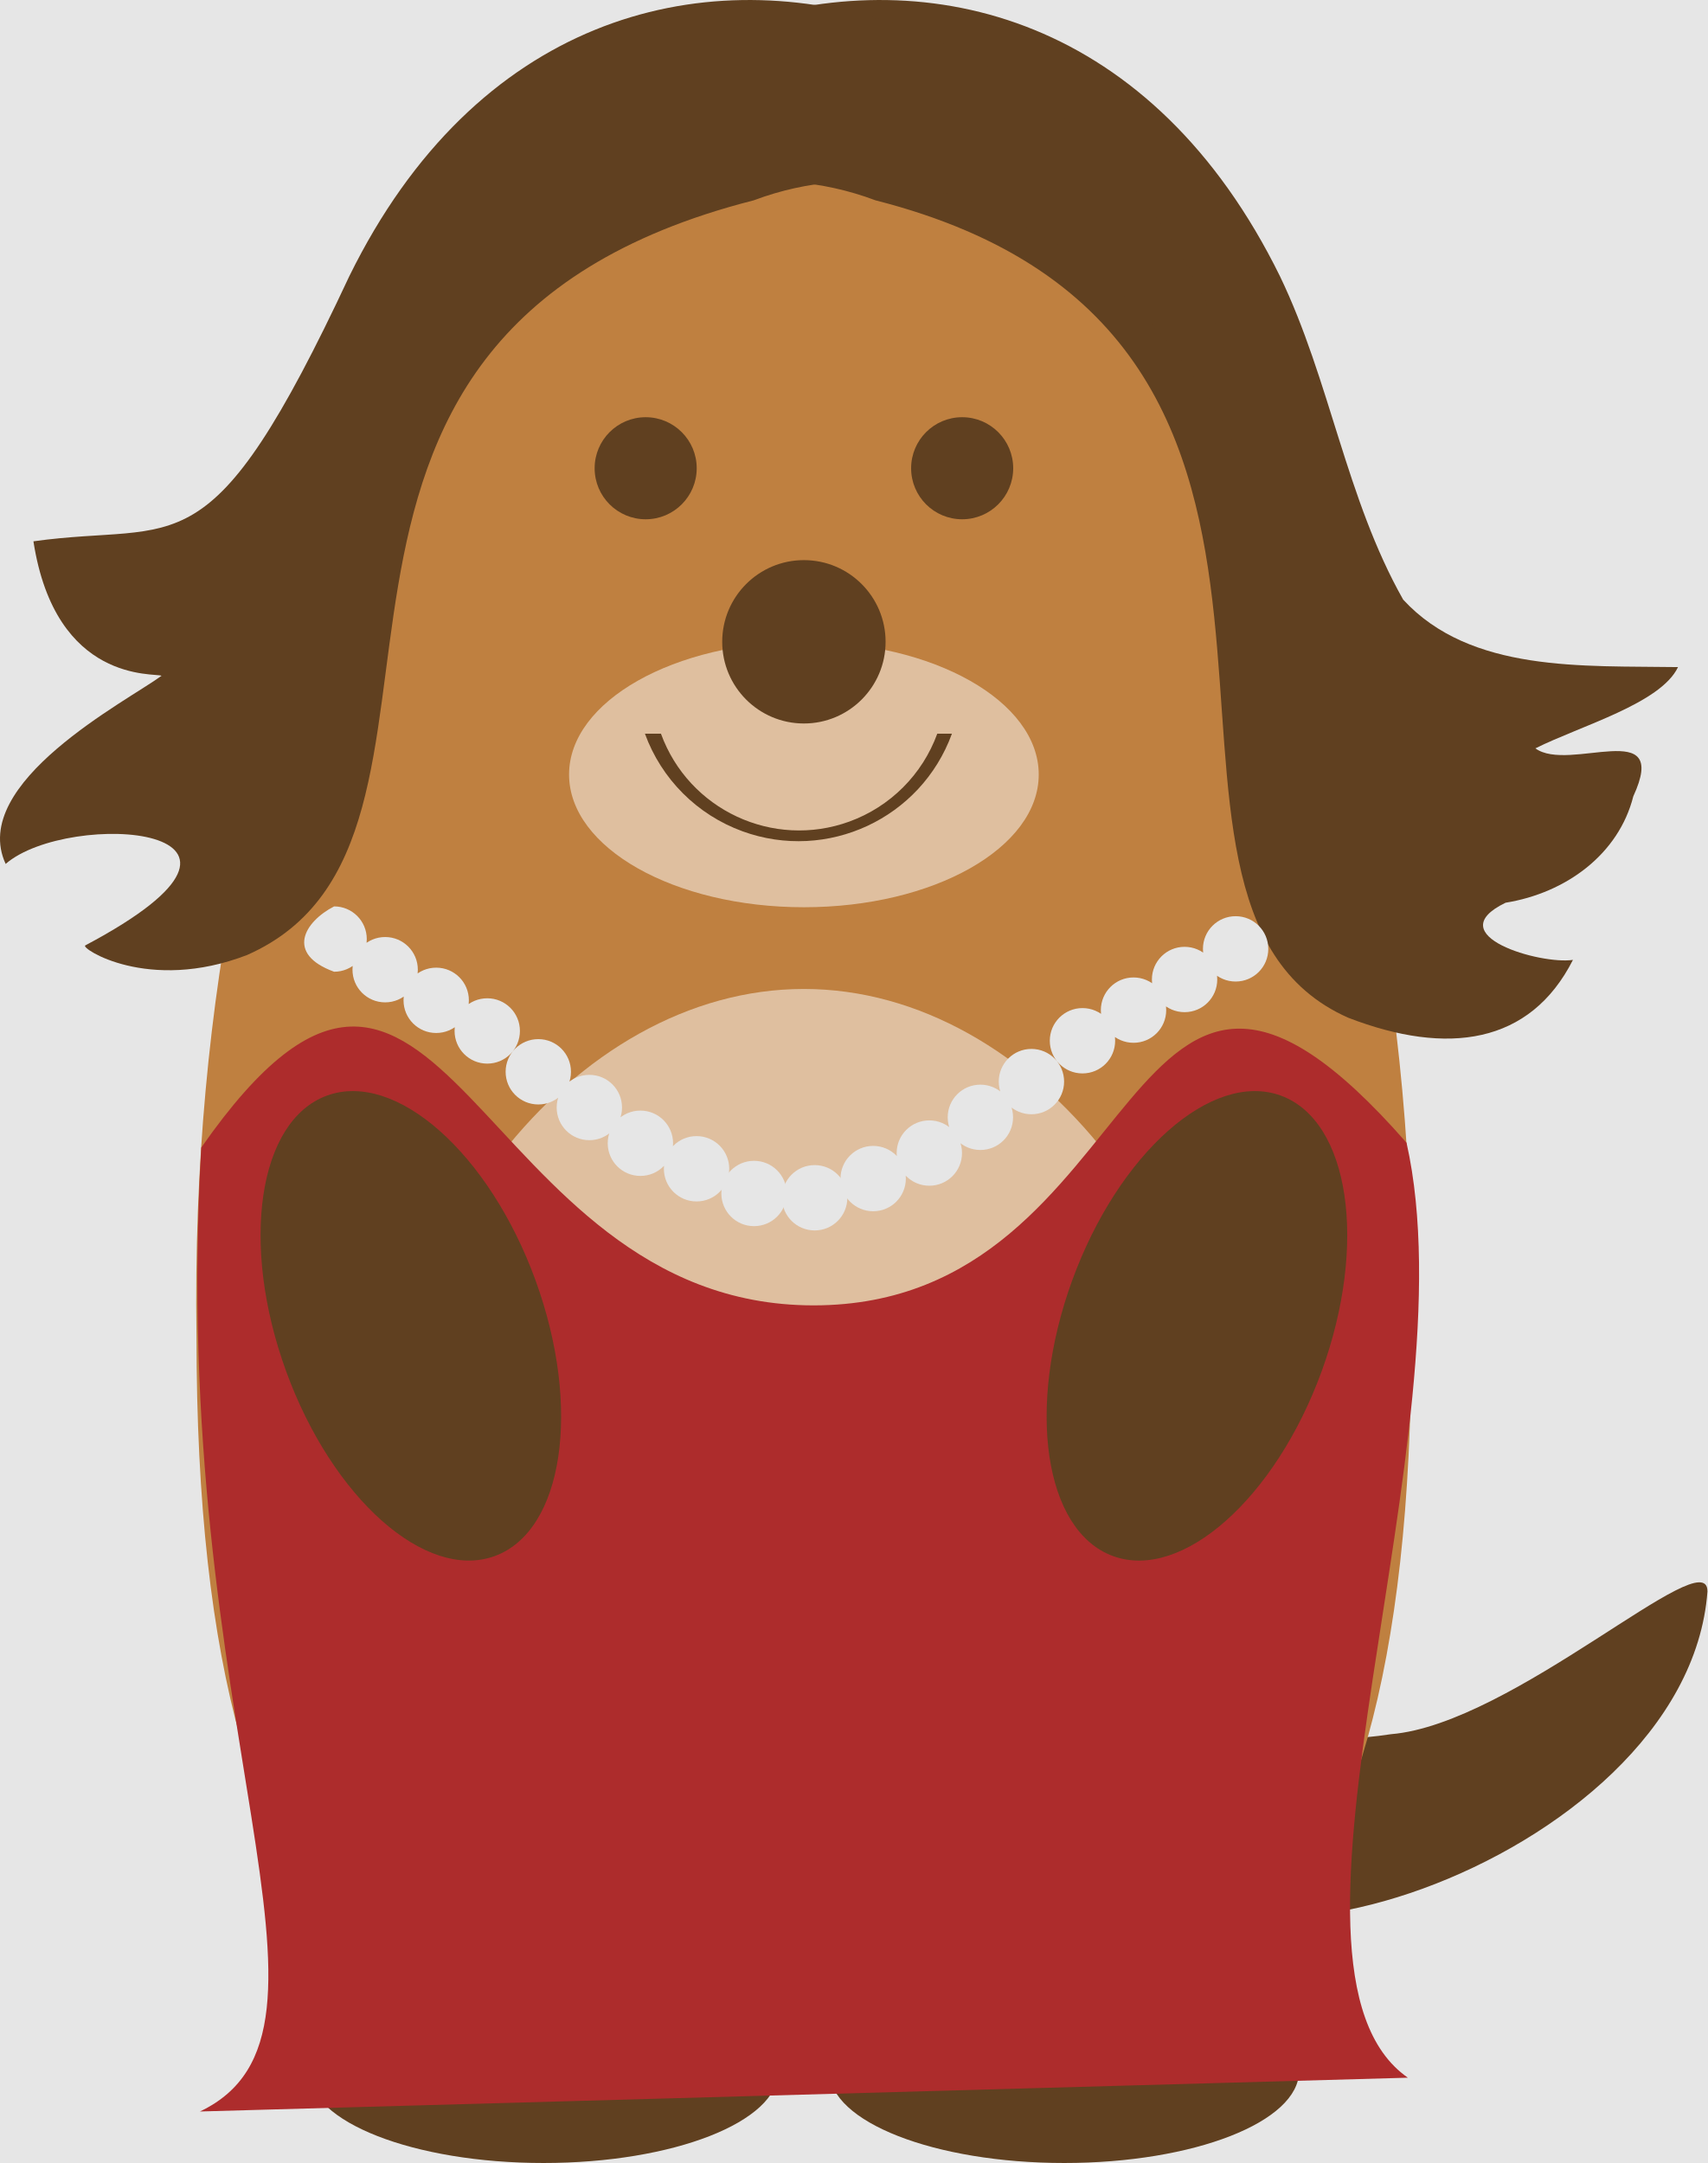
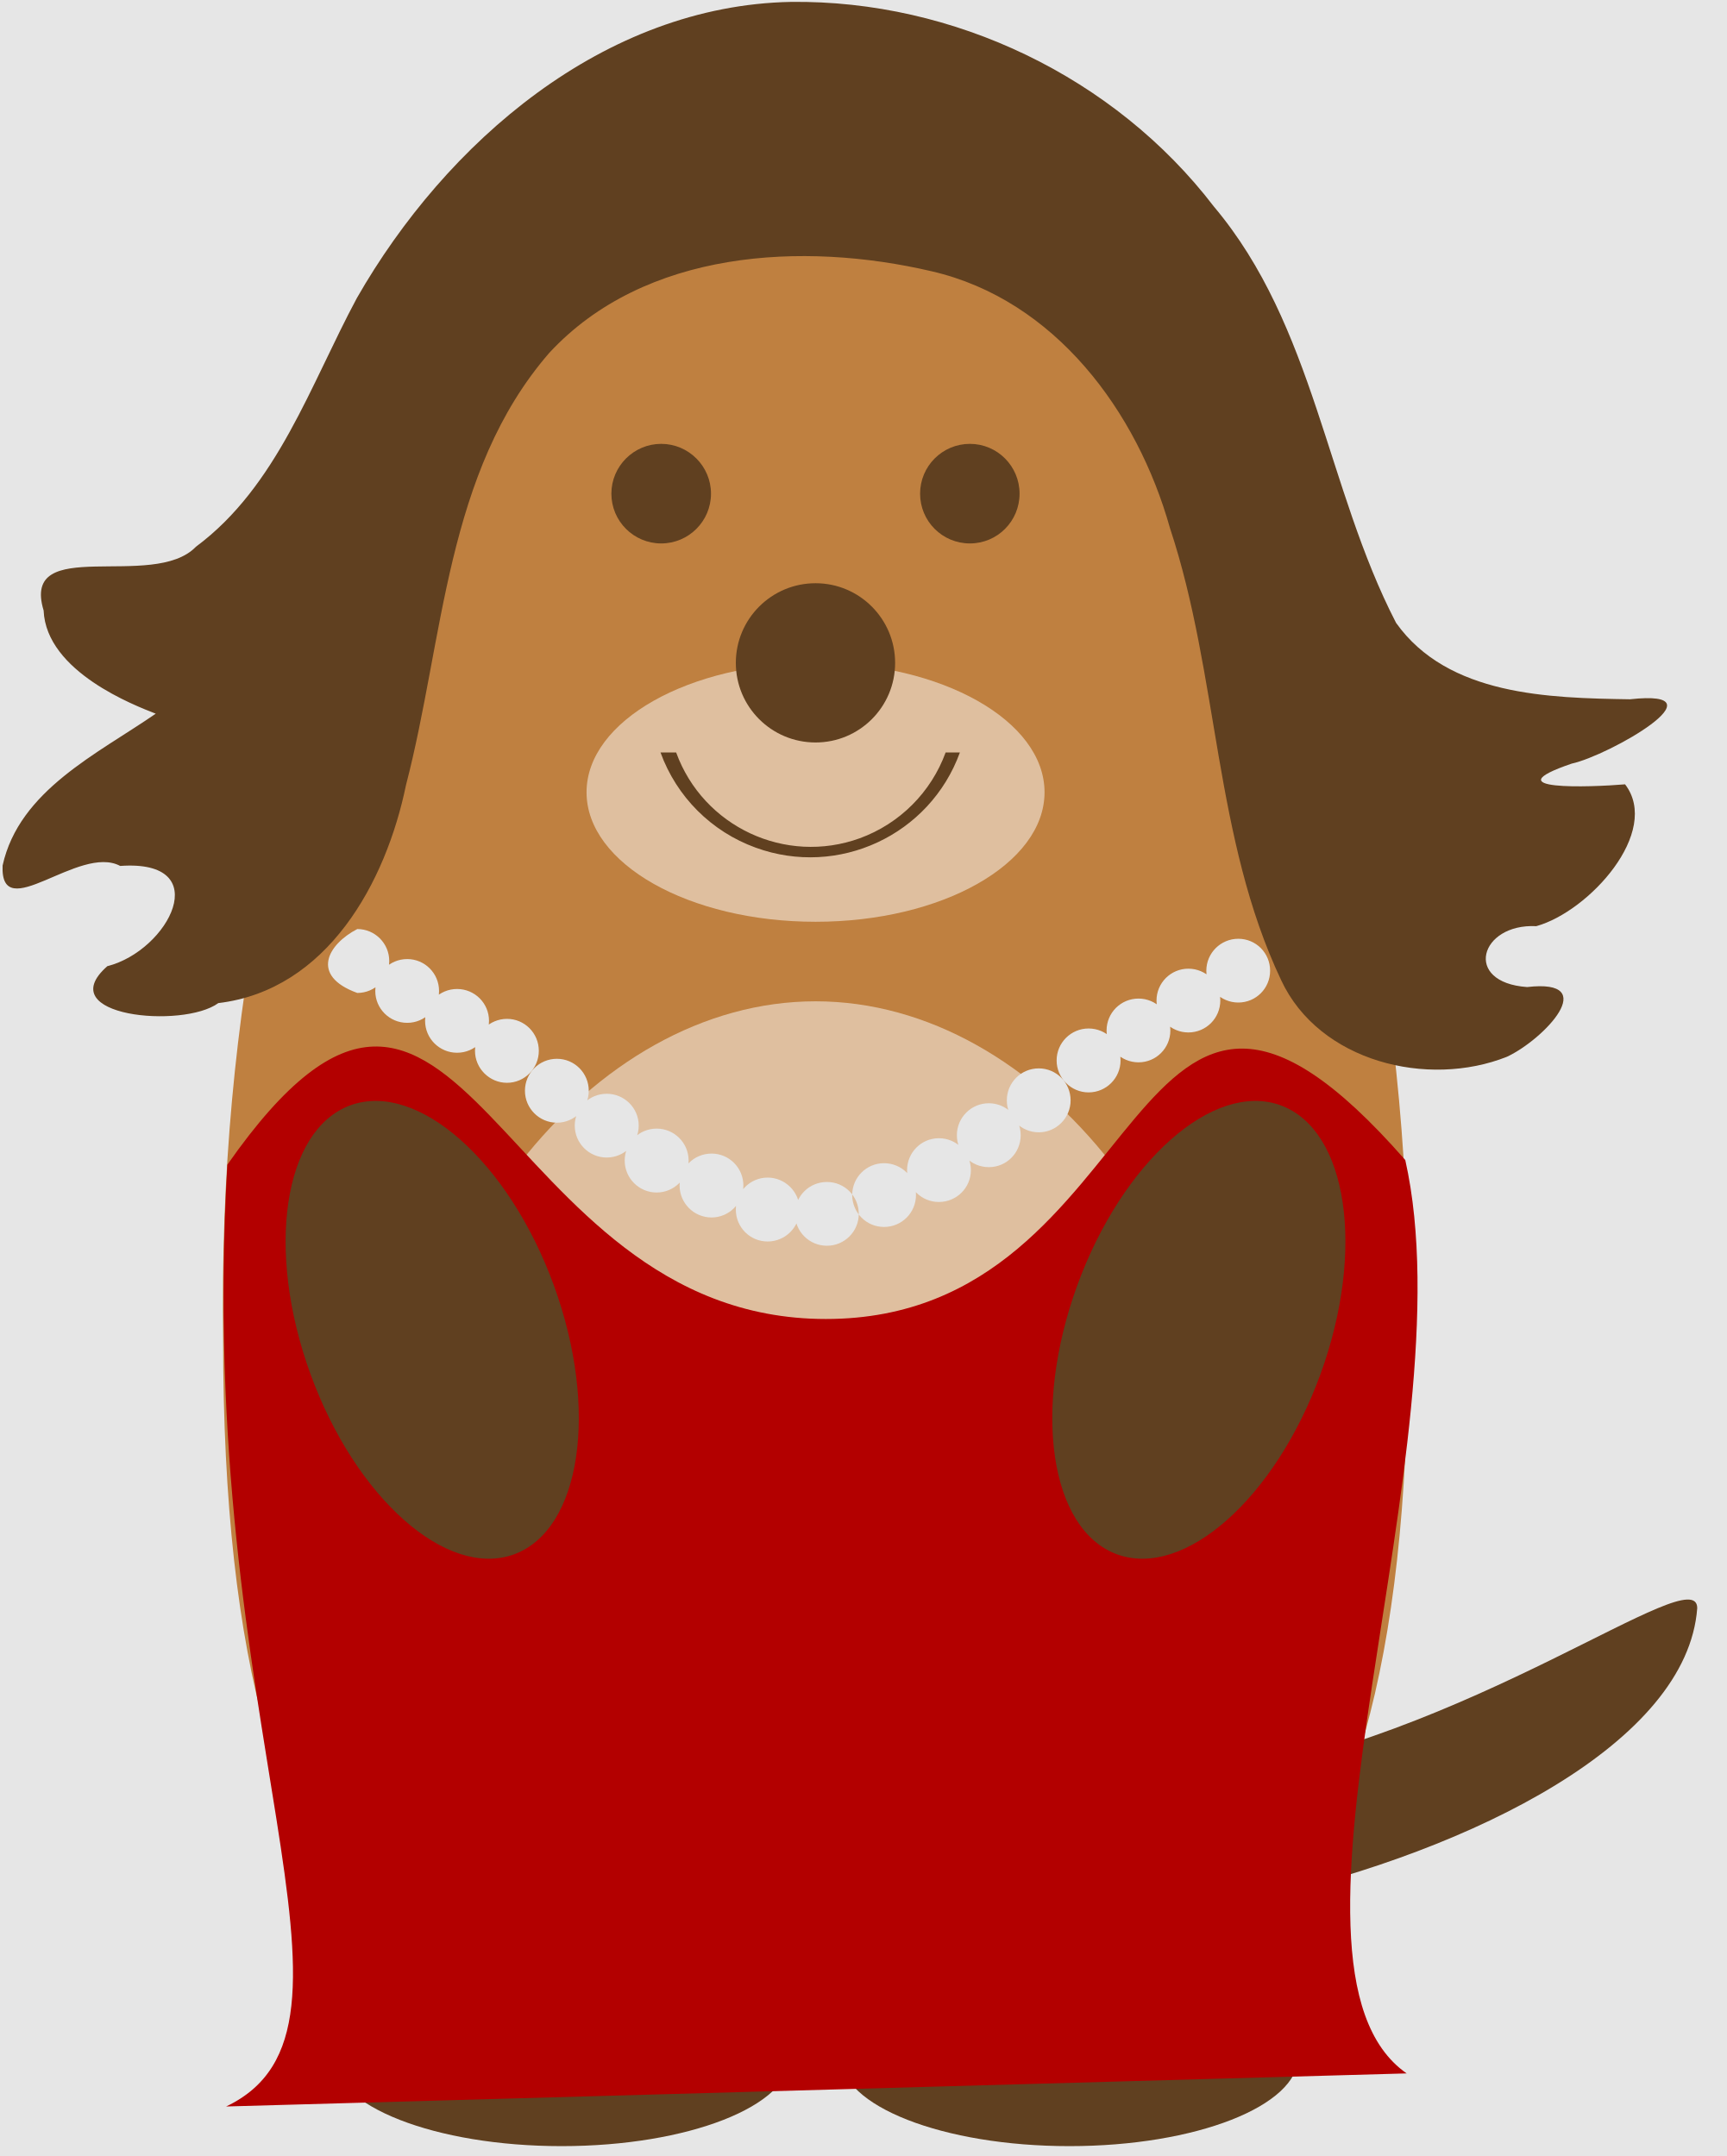
- <svg xmlns="http://www.w3.org/2000/svg" width="33.3mm" height="42.187mm" viewBox="0 0 33.3 42.187" version="1.1" id="svg8">
-   <defs id="defs2">
-     <clipPath id="clipPath1759" clipPathUnits="userSpaceOnUse">
-       <path id="path1757" d="M 0,0 H 85.447 V 47.793 H 0 Z" />
-     </clipPath>
-     <clipPath id="clipPath1869" clipPathUnits="userSpaceOnUse">
-       <path id="path1867" d="M 0,0 H 63.153 V 66.922 H 0 Z" />
-     </clipPath>
-     <clipPath id="clipPath2011" clipPathUnits="userSpaceOnUse">
-       <path id="path2009" d="M 0,0 H 63.153 V 63.379 H 0 Z" />
-     </clipPath>
-     <clipPath id="clipPath2073" clipPathUnits="userSpaceOnUse">
-       <path id="path2071" d="M 0,0 H 63.153 V 63.379 H 0 Z" />
-     </clipPath>
-     <clipPath id="clipPath2135" clipPathUnits="userSpaceOnUse">
-       <path id="path2133" d="M 0,0 H 63.153 V 63.379 H 0 Z" />
-     </clipPath>
-     <clipPath id="clipPath2197" clipPathUnits="userSpaceOnUse">
-       <path id="path2195" d="M 0,0 H 63.153 V 63.379 H 0 Z" />
-     </clipPath>
-     <clipPath id="clipPath2259" clipPathUnits="userSpaceOnUse">
-       <path id="path2257" d="M 0,0 H 63.153 V 63.379 H 0 Z" />
-     </clipPath>
-   </defs>
-   <g id="layer1" transform="translate(-81.58541,-134.5504)">
-     <rect style="opacity:1;fill:#e6e6e6;fill-opacity:1;fill-rule:evenodd;stroke:none;stroke-width:2;stroke-linecap:round;stroke-miterlimit:4;stroke-dasharray:none;stroke-dashoffset:0;stroke-opacity:1" id="rect70" width="40.05" height="44.893" x="79.491" y="133.022" />
-     <g style="stroke-width:2.874" id="g110" transform="matrix(0.1227643,0,0,-0.1227643,291.3076,189.225)" />
-     <g style="stroke-width:2.874" id="g112" transform="matrix(0.1227643,0,0,-0.1227643,291.3076,189.225)" />
-     <g style="stroke-width:2.874" id="g114" transform="matrix(0.1227643,0,0,-0.1227643,291.3076,189.225)" />
-     <g style="stroke-width:2.874" id="g116" transform="matrix(0.1227643,0,0,-0.1227643,291.3076,189.225)" />
-     <g id="g1845" transform="matrix(0.7016891,0.07366,0.07366,-0.7016891,-85.11641,142.6756)" />
-     <g id="g1975" transform="matrix(0.3359503,0.1076043,0.1076043,-0.3359503,-84.6577,142.6896)" />
-     <g id="g1995" transform="matrix(0.3527778,0,0,-0.3527778,-85.08,145.4725)" />
-     <g id="g2057" transform="matrix(0.09411405,-0.048387,-0.048387,-0.09411405,-60.90934,150.7005)" />
-     <g id="g2119" transform="matrix(0.08787694,-0.00737306,-0.00737306,-0.08787694,-54.64148,144.3259)" />
-     <g id="g2181" transform="matrix(0.06448778,0.02861028,0.02861028,-0.06448778,-45.81819,139.806)" />
-     <g id="g2243" transform="matrix(0.0493395,0.01910292,0.01910292,-0.0493395,-37.12037,143.8421)" />
-     <g id="g2305" transform="matrix(0.04175125,-0.00694972,-0.00694972,-0.04175125,-29.7926,149.5928)" />
-     <path id="path2317" style="fill:none;stroke:#ffffff;stroke-width:0.351;stroke-linecap:butt;stroke-linejoin:miter;stroke-miterlimit:10;stroke-dasharray:none;stroke-opacity:1" d="m -95.08,155.473 v -40 h 82.001 v 40 z" />
-     <g id="g4716" transform="matrix(0.3527778,0,0,-0.3527778,-68.17744,133.0945)">
-       <g id="g4718" />
-     </g>
-     <g id="g5245" transform="matrix(1.991187,0,0,1.991187,251.307,-86.3712)" style="stroke-width:0.502">
-       <g id="g5148" transform="matrix(0.3527778,0,0,-0.3527778,-77.36254,133.2365)" style="stroke-width:0.502">
-         <path d="m -0.709,5.669 c 0,1.409 -2.919,2.551 -6.52,2.551 -3.601,0 -6.52,-1.142 -6.52,-2.551 0,-1.409 2.919,-2.551 6.52,-2.551 3.601,0 6.52,1.142 6.52,2.551 z" style="fill:#604020;fill-opacity:1;fill-rule:nonzero;stroke:none;stroke-width:0.502" id="path5146" />
-       </g>
-       <g id="g5152" transform="matrix(0.3527778,0,0,-0.3527778,-77.36254,133.2365)" style="stroke-width:0.502">
-         <path d="m 13.748,5.669 c 0,1.409 -2.919,2.551 -6.52,2.551 -3.601,0 -6.52,-1.142 -6.52,-2.551 0,-1.409 2.919,-2.551 6.52,-2.551 3.601,0 6.52,1.142 6.52,2.551 z" style="fill:#604020;fill-opacity:1;fill-rule:nonzero;stroke:none;stroke-width:0.502" id="path5150" />
-       </g>
-       <g id="g5156" transform="matrix(0.3527778,0,0,-0.3527778,-77.36254,133.2365)" style="stroke-width:0.502">
-         <path d="m 9.78,57.544 c 0,2.035 -1.142,3.685 -2.551,3.685 -1.409,0 -2.551,-1.65 -2.551,-3.685 0,-2.035 1.142,-3.685 2.551,-3.685 1.409,0 2.551,1.65 2.551,3.685 z" style="fill:#604020;fill-opacity:1;fill-rule:nonzero;stroke:none;stroke-width:0.502" id="path5154" />
-       </g>
-       <g id="g5160" transform="matrix(0.3527778,0,0,-0.3527778,-77.36254,133.2365)" style="stroke-width:0.502">
-         <path d="m -4.677,57.544 c 0,2.035 -1.142,3.685 -2.551,3.685 -1.409,0 -2.551,-1.65 -2.551,-3.685 0,-2.035 1.142,-3.685 2.551,-3.685 1.409,0 2.551,1.65 2.551,3.685 z" style="fill:#604020;fill-opacity:1;fill-rule:nonzero;stroke:none;stroke-width:0.502" id="path5158" />
-       </g>
-       <g id="g5164" transform="matrix(0.3527778,0,0,-0.3527778,-77.36254,133.2365)" style="stroke-width:0.502">
-         <path d="M 25.087,18.992 C 24.52,11.339 9.78,6.803 9.496,12.473 c -0.567,3.401 3.118,1.984 6.803,2.551 3.402,0.283 8.787,5.386 8.787,3.969 z" style="fill:#604020;fill-opacity:1;fill-rule:nonzero;stroke:none;stroke-width:0.502" id="path5162" />
-       </g>
-       <path id="path5166" style="fill:#bf8040;fill-opacity:1;fill-rule:nonzero;stroke:none;stroke-width:0.177" d="m -71.412,124.036 c 0,6.6 -2.4,7.4 -5.95,7.4 -3.55,0 -5.95,-0.8 -5.95,-7.4 -0.1,-6.6 2.6,-11.9 5.95,-11.9 3.35,0 6.05,5.3 5.95,11.9 z" />
-       <g id="g5170" transform="matrix(0.3527778,0,0,-0.3527778,-77.36254,133.2365)" style="stroke-width:0.502">
-         <path d="m 12.047,20.126 c 0,-8.504 -5.103,-9.638 -12.047,-9.638 -6.945,0 -12.047,1.134 -12.047,9.638 0,8.504 5.669,15.59 12.047,15.59 6.378,0 12.047,-7.087 12.047,-15.59 z" style="fill:#dfbf9f;fill-opacity:1;fill-rule:nonzero;stroke:none;stroke-width:0.502" id="path5168" />
-       </g>
-       <path d="m -71.446,131.301 -11.832,0.331 c 1.655,-0.788 -0.318,-3.775 0.013,-9.442 2.362,-3.381 2.647,1.546 5.997,1.546 3.35,0 2.973,-4.832 5.808,-1.593 0.645,2.867 -1.532,8.081 0.013,9.158 z" style="fill:#ad2c2c;fill-opacity:1;fill-rule:nonzero;stroke:none;stroke-width:0.177" id="path5172" />
-       <path id="path5174" style="fill:#604020;fill-opacity:1;fill-rule:nonzero;stroke:none;stroke-width:0.177" d="m -72.692,121.681 c -0.675,-0.246 -1.589,0.565 -2.043,1.811 -0.453,1.246 -0.274,2.454 0.401,2.7 0.675,0.246 1.589,-0.565 2.043,-1.811 0.453,-1.246 0.274,-2.454 -0.401,-2.7 z" />
-       <g id="g5178" transform="matrix(0.3527778,0,0,-0.3527778,-77.36254,133.2365)" style="stroke-width:0.502">
-         <path d="m -8.586,19.969 c 1.913,0.696 2.421,4.123 1.136,7.654 -1.285,3.531 -3.877,5.829 -5.79,5.133 -1.913,-0.696 -2.421,-4.123 -1.136,-7.654 1.285,-3.531 3.877,-5.829 5.79,-5.133 z" style="fill:#604020;fill-opacity:1;fill-rule:nonzero;stroke:none;stroke-width:0.502" id="path5176" />
-       </g>
-       <g id="g5182" transform="matrix(0.3527778,0,0,-0.3527778,-77.36254,133.2365)" style="stroke-width:0.502">
-         <path d="m 6.52,41.67 c 0,2.035 -2.919,3.685 -6.52,3.685 -3.601,0 -6.52,-1.65 -6.52,-3.685 0,-2.035 2.919,-3.685 6.52,-3.685 3.601,0 6.52,1.65 6.52,3.685 z" style="fill:#dfbf9f;fill-opacity:1;fill-rule:nonzero;stroke:none;stroke-width:0.502" id="path5180" />
-       </g>
-       <g id="g5186" transform="matrix(0.3527778,0,0,-0.3527778,-77.36254,133.2365)" style="stroke-width:0.502">
-         <path d="m 2.268,45.355 c 0,1.252 -1.015,2.268 -2.268,2.268 -1.252,0 -2.268,-1.015 -2.268,-2.268 0,-1.252 1.015,-2.268 2.268,-2.268 1.252,0 2.268,1.015 2.268,2.268 z" style="fill:#604020;fill-opacity:1;fill-rule:nonzero;stroke:none;stroke-width:0.502" id="path5184" />
-       </g>
-       <g id="g5190" transform="matrix(0.3527778,0,0,-0.3527778,-77.36254,133.2365)" style="stroke-width:0.502">
-         <path d="m -2.976,50.174 c 0,0.783 -0.635,1.417 -1.417,1.417 -0.783,0 -1.417,-0.635 -1.417,-1.417 0,-0.783 0.635,-1.417 1.417,-1.417 0.783,0 1.417,0.635 1.417,1.417 z" style="fill:#604020;fill-opacity:1;fill-rule:nonzero;stroke:none;stroke-width:0.502" id="path5188" />
-       </g>
-       <g id="g5194" transform="matrix(0.3527778,0,0,-0.3527778,-77.36254,133.2365)" style="stroke-width:0.502">
-         <path d="m 5.811,50.174 c 0,0.783 -0.635,1.417 -1.417,1.417 -0.783,0 -1.417,-0.635 -1.417,-1.417 0,-0.783 0.635,-1.417 1.417,-1.417 0.783,0 1.417,0.635 1.417,1.417 z" style="fill:#604020;fill-opacity:1;fill-rule:nonzero;stroke:none;stroke-width:0.502" id="path5192" />
-       </g>
-       <g id="g5198" transform="matrix(0.3527778,0,0,-0.3527778,-77.36254,133.2365)" style="stroke-width:0.502">
-         <path d="m 4.11,42.804 c -0.857,-2.354 -3.459,-3.567 -5.813,-2.711 -1.26,0.458 -2.252,1.451 -2.711,2.711 h 0.445 v 0 c 0.771,-2.118 3.113,-3.211 5.232,-2.44 1.134,0.413 2.027,1.306 2.44,2.44 z" style="fill:#604020;fill-opacity:1;fill-rule:nonzero;stroke:none;stroke-width:0.502" id="path5196" />
-       </g>
-       <path id="path5200" style="fill:#604020;fill-opacity:1;fill-rule:nonzero;stroke:none;stroke-width:0.177" d="m -69.83,120.352 c -0.316,0.048 -1.321,-0.24 -0.66,-0.56 0.594,-0.096 1.108,-0.476 1.251,-1.042 0.367,-0.795 -0.628,-0.227 -0.959,-0.47 0.441,-0.221 1.228,-0.439 1.397,-0.796 -0.926,-0.015 -2.031,0.057 -2.692,-0.661 -0.561,-0.993 -0.714,-2.144 -1.207,-3.168 -2.48,-5.044 -8.691,-2.245 -8.781,1.971 0.489,-1.546 2.669,-3.522 4.82,-2.714 5.253,1.338 2.048,6.866 4.631,8.007 0.973,0.375 1.781,0.259 2.2,-0.567 z" />
-       <path d="m -84.401,120.21 c 2.225,-1.179 -0.165,-1.333 -0.78,-0.798 -0.367,-0.795 1.197,-1.6 1.527,-1.843 -0.062,-0.031 -1.038,0.082 -1.255,-1.317 1.447,-0.203 1.718,0.346 3.094,-2.597 2.48,-5.044 8.691,-2.245 8.781,1.971 -0.489,-1.546 -2.669,-3.522 -4.82,-2.714 -5.253,1.338 -2.379,6.251 -4.962,7.392 -0.973,0.375 -1.639,-0.072 -1.585,-0.093 z" style="fill:#604020;fill-opacity:1;fill-rule:nonzero;stroke:none;stroke-width:0.177" id="path5202" />
-       <path id="path5204" style="fill:#e6e6e6;fill-opacity:1;fill-rule:nonzero;stroke:none;stroke-width:0.177" d="m -76.364,122.494 c 0,-0.177 -0.143,-0.32 -0.32,-0.32 -0.177,0 -0.32,0.143 -0.32,0.32 0,0.177 0.143,0.32 0.32,0.32 0.177,0 0.32,-0.143 0.32,-0.32 z m 0.55,-0.25 c 0,-0.177 -0.143,-0.32 -0.32,-0.32 -0.177,0 -0.32,0.143 -0.32,0.32 0,0.177 0.143,0.32 0.32,0.32 0.177,0 0.32,-0.143 0.32,-0.32 z m 0.5,-0.35 c 0,-0.177 -0.143,-0.32 -0.32,-0.32 -0.177,0 -0.32,0.143 -0.32,0.32 0,0.177 0.143,0.32 0.32,0.32 0.177,0 0.32,-0.143 0.32,-0.32 z m 0.5,-0.35 c 0,-0.177 -0.143,-0.32 -0.32,-0.32 -0.177,0 -0.32,0.143 -0.32,0.32 0,0.177 0.143,0.32 0.32,0.32 0.177,0 0.32,-0.143 0.32,-0.32 z m 0.5,-0.4 c 0,-0.177 -0.143,-0.32 -0.32,-0.32 -0.177,0 -0.32,0.143 -0.32,0.32 0,0.177 0.143,0.32 0.32,0.32 0.177,0 0.32,-0.143 0.32,-0.32 z m 0.5,-0.3 c 0,-0.177 -0.143,-0.32 -0.32,-0.32 -0.177,0 -0.32,0.143 -0.32,0.32 0,0.177 0.143,0.32 0.32,0.32 0.177,0 0.32,-0.143 0.32,-0.32 z m 0.5,-0.3 c 0,-0.177 -0.143,-0.32 -0.32,-0.32 -0.177,0 -0.32,0.143 -0.32,0.32 0,0.177 0.143,0.32 0.32,0.32 0.177,0 0.32,-0.143 0.32,-0.32 z m 0.5,-0.3 c 0,-0.177 -0.143,-0.32 -0.32,-0.32 -0.177,0 -0.32,0.143 -0.32,0.32 0,0.177 0.143,0.32 0.32,0.32 0.177,0 0.32,-0.143 0.32,-0.32 z" />
-       <path d="m -78.734,122.398 c 0,-0.177 0.143,-0.32 0.32,-0.32 0.177,0 0.32,0.143 0.32,0.32 0,0.177 -0.143,0.32 -0.32,0.32 -0.177,0 -0.32,-0.143 -0.32,-0.32 z m -0.55,-0.25 c 0,-0.177 0.143,-0.32 0.32,-0.32 0.177,0 0.32,0.143 0.32,0.32 0,0.177 -0.143,0.32 -0.32,0.32 -0.177,0 -0.32,-0.143 -0.32,-0.32 z m -0.5,-0.35 c 0,-0.177 0.143,-0.32 0.32,-0.32 0.177,0 0.32,0.143 0.32,0.32 0,0.177 -0.143,0.32 -0.32,0.32 -0.177,0 -0.32,-0.143 -0.32,-0.32 z m -0.5,-0.35 c 0,-0.177 0.143,-0.32 0.32,-0.32 0.177,0 0.32,0.143 0.32,0.32 0,0.177 -0.143,0.32 -0.32,0.32 -0.177,0 -0.32,-0.143 -0.32,-0.32 z m -0.5,-0.4 c 0,-0.177 0.143,-0.32 0.32,-0.32 0.177,0 0.32,0.143 0.32,0.32 0,0.177 -0.143,0.32 -0.32,0.32 -0.177,0 -0.32,-0.143 -0.32,-0.32 z m -0.5,-0.3 c 0,-0.177 0.143,-0.32 0.32,-0.32 0.177,0 0.32,0.143 0.32,0.32 0,0.177 -0.143,0.32 -0.32,0.32 -0.177,0 -0.32,-0.143 -0.32,-0.32 z m -0.5,-0.3 c 0,-0.177 0.143,-0.32 0.32,-0.32 0.177,0 0.32,0.143 0.32,0.32 0,0.177 -0.143,0.32 -0.32,0.32 -0.177,0 -0.32,-0.143 -0.32,-0.32 z m -0.18,-0.62 c 0.177,0 0.32,0.143 0.32,0.32 0,0.177 -0.143,0.32 -0.32,0.32 -0.477,-0.174 -0.294,-0.488 0,-0.64 z" style="fill:#e6e6e6;fill-opacity:1;fill-rule:nonzero;stroke:none;stroke-width:0.177" id="path5206" />
-       <path id="path5208" style="fill:#e6e6e6;fill-opacity:1;fill-rule:nonzero;stroke:none;stroke-width:0.177" d="m -78.171,122.64 c 0,-0.177 0.143,-0.32 0.32,-0.32 0.177,0 0.32,0.143 0.32,0.32 0,0.177 -0.143,0.32 -0.32,0.32 -0.177,0 -0.32,-0.143 -0.32,-0.32 z" />
-       <path d="m -77.577,122.682 c 0,-0.177 0.143,-0.32 0.32,-0.32 0.177,0 0.32,0.143 0.32,0.32 0,0.177 -0.143,0.32 -0.32,0.32 -0.177,0 -0.32,-0.143 -0.32,-0.32 z" style="fill:#e6e6e6;fill-opacity:1;fill-rule:nonzero;stroke:none;stroke-width:0.177" id="path5210" />
+ <svg xmlns="http://www.w3.org/2000/svg" version="1.1" viewBox="0 -61.398 49.15 61.398">
+   <g id="page1">
+     <g transform="matrix(1 0 0 -1 0 0)">
+       <path d="M0 0H49.336V61.629H0Z" fill="#e6e6e6" />
+       <path d="M22.508 2.836C22.508 4.242 19.59 5.387 15.988 5.387C12.391 5.387 9.469 4.242 9.469 2.836C9.469 1.426 12.391 0.281 15.988 0.281C19.59 0.281 22.508 1.426 22.508 2.836Z" fill="#604020" />
+       <path d="M36.965 2.836C36.965 4.242 34.047 5.387 30.445 5.387C26.848 5.387 23.926 4.242 23.926 2.836C23.926 1.426 26.848 0.281 30.445 0.281C34.047 0.281 36.965 1.426 36.965 2.836Z" fill="#604020" />
+       <path d="M32.996 54.707C32.996 56.746 31.855 58.395 30.445 58.395C29.039 58.395 27.895 56.746 27.895 54.707C27.895 52.672 29.039 51.023 30.445 51.023C31.855 51.023 32.996 52.672 32.996 54.707Z" fill="#604020" />
+       <path d="M18.539 54.707C18.539 56.746 17.398 58.395 15.988 58.395C14.582 58.395 13.438 56.746 13.438 54.707C13.438 52.672 14.582 51.023 15.988 51.023C17.398 51.023 18.539 52.672 18.539 54.707Z" fill="#604020" />
+       <path d="M48.32 15.602C47.754 7.945 23.977 3.406 23.691 9.078C23.125 12.484 26.348 9.629 34.418 10.781C41.805 11.836 48.32 17.023 48.32 15.602" fill="#604020" />
+       <path d="M40.086 23.242C40.086 4.535 33.281 2.266 23.219 2.266C13.156 2.266 6.352 4.535 6.352 23.242C6.066 41.953 13.723 56.977 23.219 56.977C32.715 56.977 40.367 41.953 40.086 23.242Z" fill="#bf8040" />
+       <path d="M35.266 17.293C35.266 8.789 30.164 7.652 23.219 7.652C16.273 7.652 11.172 8.789 11.172 17.293C11.172 25.797 16.84 32.883 23.219 32.883C29.598 32.883 35.266 25.797 35.266 17.293Z" fill="#dfbf9f" />
+       <path d="M40.047 2.352L6.438 1.41C11.141 3.648 5.531 12.129 6.473 28.23C13.184 37.832 13.992 23.836 23.512 23.836C33.027 23.836 31.953 37.562 40.008 28.363C41.84 20.219 35.66 5.41 40.047 2.352Z" fill="#b30000" />
+       <path d="M36.457 29.922C34.547 30.617 31.953 28.32 30.668 24.789C29.383 21.258 29.891 17.832 31.805 17.133C33.719 16.438 36.309 18.734 37.594 22.266C38.879 25.797 38.371 29.223 36.457 29.922Z" fill="#604020" />
+       <path d="M14.633 17.133C16.543 17.832 17.055 21.258 15.77 24.789C14.484 28.32 11.891 30.617 9.977 29.922C8.066 29.223 7.555 25.797 8.84 22.266C10.125 18.734 12.719 16.438 14.633 17.133Z" fill="#604020" />
+       <path d="M29.738 38.836C29.738 40.871 26.82 42.52 23.219 42.52C19.617 42.52 16.699 40.871 16.699 38.836C16.699 36.801 19.617 35.148 23.219 35.148C26.82 35.148 29.738 36.801 29.738 38.836Z" fill="#dfbf9f" />
+       <path d="M25.484 42.52C25.484 43.773 24.469 44.789 23.219 44.789C21.965 44.789 20.949 43.773 20.949 42.52S21.965 40.254 23.219 40.254C24.469 40.254 25.484 41.266 25.484 42.52Z" fill="#604020" />
+       <path d="M20.242 47.34C20.242 48.121 19.605 48.758 18.824 48.758S17.406 48.121 17.406 47.34C17.406 46.555 18.043 45.922 18.824 45.922S20.242 46.555 20.242 47.34Z" fill="#604020" />
+       <path d="M29.027 47.34C29.027 48.121 28.395 48.758 27.613 48.758C26.828 48.758 26.195 48.121 26.195 47.34C26.195 46.555 26.828 45.922 27.613 45.922C28.395 45.922 29.027 46.555 29.027 47.34Z" fill="#604020" />
+       <path d="M27.328 39.969C26.473 37.613 23.867 36.402 21.516 37.258C20.254 37.715 19.262 38.707 18.805 39.969H19.25V39.969C20.02 37.852 22.363 36.758 24.48 37.527C25.613 37.941 26.508 38.836 26.922 39.969Z" fill="#604020" />
+       <path d="M19.348 27.637C19.348 28.141 19.754 28.547 20.258 28.547C20.758 28.547 21.164 28.141 21.164 27.637C21.164 27.137 20.758 26.727 20.258 26.727C19.754 26.727 19.348 27.137 19.348 27.637ZM17.785 28.348C17.785 28.852 18.191 29.258 18.695 29.258C19.195 29.258 19.605 28.852 19.605 28.348C19.605 27.848 19.195 27.438 18.695 27.438C18.191 27.438 17.785 27.848 17.785 28.348ZM16.363 29.344C16.363 29.848 16.773 30.25 17.273 30.25S18.184 29.848 18.184 29.344C18.184 28.84 17.773 28.434 17.273 28.434S16.363 28.84 16.363 29.344ZM14.945 30.336C14.945 30.84 15.352 31.246 15.855 31.246C16.355 31.246 16.762 30.84 16.762 30.336C16.762 29.836 16.355 29.426 15.855 29.426C15.352 29.426 14.945 29.836 14.945 30.336ZM13.523 31.473C13.523 31.977 13.934 32.383 14.434 32.383S15.34 31.977 15.34 31.473C15.34 30.973 14.934 30.562 14.434 30.562S13.523 30.973 13.523 31.473ZM12.102 32.328C12.102 32.828 12.512 33.234 13.012 33.234C13.516 33.234 13.922 32.828 13.922 32.328C13.922 31.824 13.516 31.418 13.012 31.418C12.512 31.418 12.102 31.824 12.102 32.328ZM10.684 33.176C10.684 33.68 11.09 34.086 11.594 34.086C12.094 34.086 12.5 33.68 12.5 33.176C12.5 32.676 12.094 32.27 11.594 32.27C11.09 32.27 10.684 32.676 10.684 33.176ZM10.172 34.941C10.676 34.941 11.082 34.531 11.082 34.031C11.082 33.527 10.676 33.121 10.172 33.121C8.816 33.613 9.336 34.508 10.172 34.941ZM26.078 27.367C26.078 27.867 25.672 28.273 25.168 28.273C24.668 28.273 24.262 27.867 24.262 27.367C24.262 26.863 24.668 26.457 25.168 26.457C25.672 26.457 26.078 26.863 26.078 27.367ZM27.641 28.074C27.641 28.574 27.234 28.984 26.73 28.984C26.227 28.984 25.824 28.574 25.824 28.074S26.227 27.168 26.73 27.168C27.234 27.168 27.641 27.574 27.641 28.074ZM29.059 29.07C29.059 29.57 28.656 29.98 28.152 29.98C27.648 29.98 27.242 29.57 27.242 29.07C27.242 28.566 27.648 28.16 28.152 28.16C28.656 28.16 29.059 28.566 29.059 29.07ZM30.48 30.062C30.48 30.566 30.074 30.973 29.574 30.973C29.07 30.973 28.664 30.566 28.664 30.062C28.664 29.562 29.07 29.152 29.574 29.152C30.074 29.152 30.48 29.562 30.48 30.062ZM31.902 31.199C31.902 31.703 31.496 32.109 30.992 32.109C30.492 32.109 30.082 31.703 30.082 31.199C30.082 30.699 30.492 30.289 30.992 30.289C31.496 30.289 31.902 30.699 31.902 31.199ZM33.32 32.051C33.32 32.555 32.914 32.961 32.414 32.961C31.91 32.961 31.504 32.555 31.504 32.051C31.504 31.551 31.91 31.145 32.414 31.145C32.914 31.145 33.32 31.551 33.32 32.051ZM34.742 32.906C34.742 33.406 34.336 33.812 33.832 33.812C33.332 33.812 32.926 33.406 32.926 32.906C32.926 32.402 33.332 31.996 33.832 31.996C34.336 31.996 34.742 32.402 34.742 32.906ZM36.16 33.754C36.16 34.258 35.758 34.664 35.254 34.664C34.754 34.664 34.344 34.258 34.344 33.754C34.344 33.254 34.754 32.848 35.254 32.848C35.758 32.848 36.16 33.254 36.16 33.754ZM20.949 26.953C20.949 27.453 21.352 27.863 21.855 27.863C22.355 27.863 22.766 27.453 22.766 26.953C22.766 26.449 22.355 26.043 21.855 26.043C21.352 26.043 20.949 26.449 20.949 26.953ZM22.633 26.828C22.633 27.336 23.039 27.738 23.543 27.738C24.043 27.738 24.449 27.336 24.449 26.828C24.449 26.328 24.043 25.922 23.543 25.922C23.039 25.922 22.633 26.328 22.633 26.828Z" fill="#e6e6e6" />
+       <path d="M22.52 61.344C17.191 61.242 12.695 57.344 10.16 52.91C8.84 50.453 7.898 47.551 5.578 45.828C4.363 44.566 0.582 46.191 1.242 44.012C1.316 42.262 3.856 41.301 4.434 41.074C2.777 39.93 0.547 38.891 0.074 36.75C0 35.008 2.25 37.367 3.422 36.738C6.152 36.934 4.809 34.328 3.055 33.883C1.43 32.449 5.211 32.094 6.215 32.832C9.32 33.203 10.988 36.27 11.559 39.043C12.641 43.199 12.684 47.945 15.637 51.348C18.355 54.285 22.855 54.531 26.527 53.672C30.039 52.859 32.379 49.676 33.309 46.359C34.703 42.152 34.559 37.527 36.473 33.488C37.555 31.16 40.652 30.406 42.906 31.305C43.965 31.805 45.602 33.535 43.477 33.289C41.637 33.418 42.133 35.105 43.738 35.023C45.242 35.441 47.297 37.711 46.266 39.062C45.293 38.98 42.453 38.871 44.746 39.652C45.801 39.879 49.148 41.785 46.406 41.484C44.086 41.52 41.223 41.586 39.746 43.66C37.762 47.5 37.426 52.113 34.559 55.516C31.738 59.203 27.152 61.398 22.52 61.344Z" fill="#604020" />
    </g>
  </g>
</svg>
